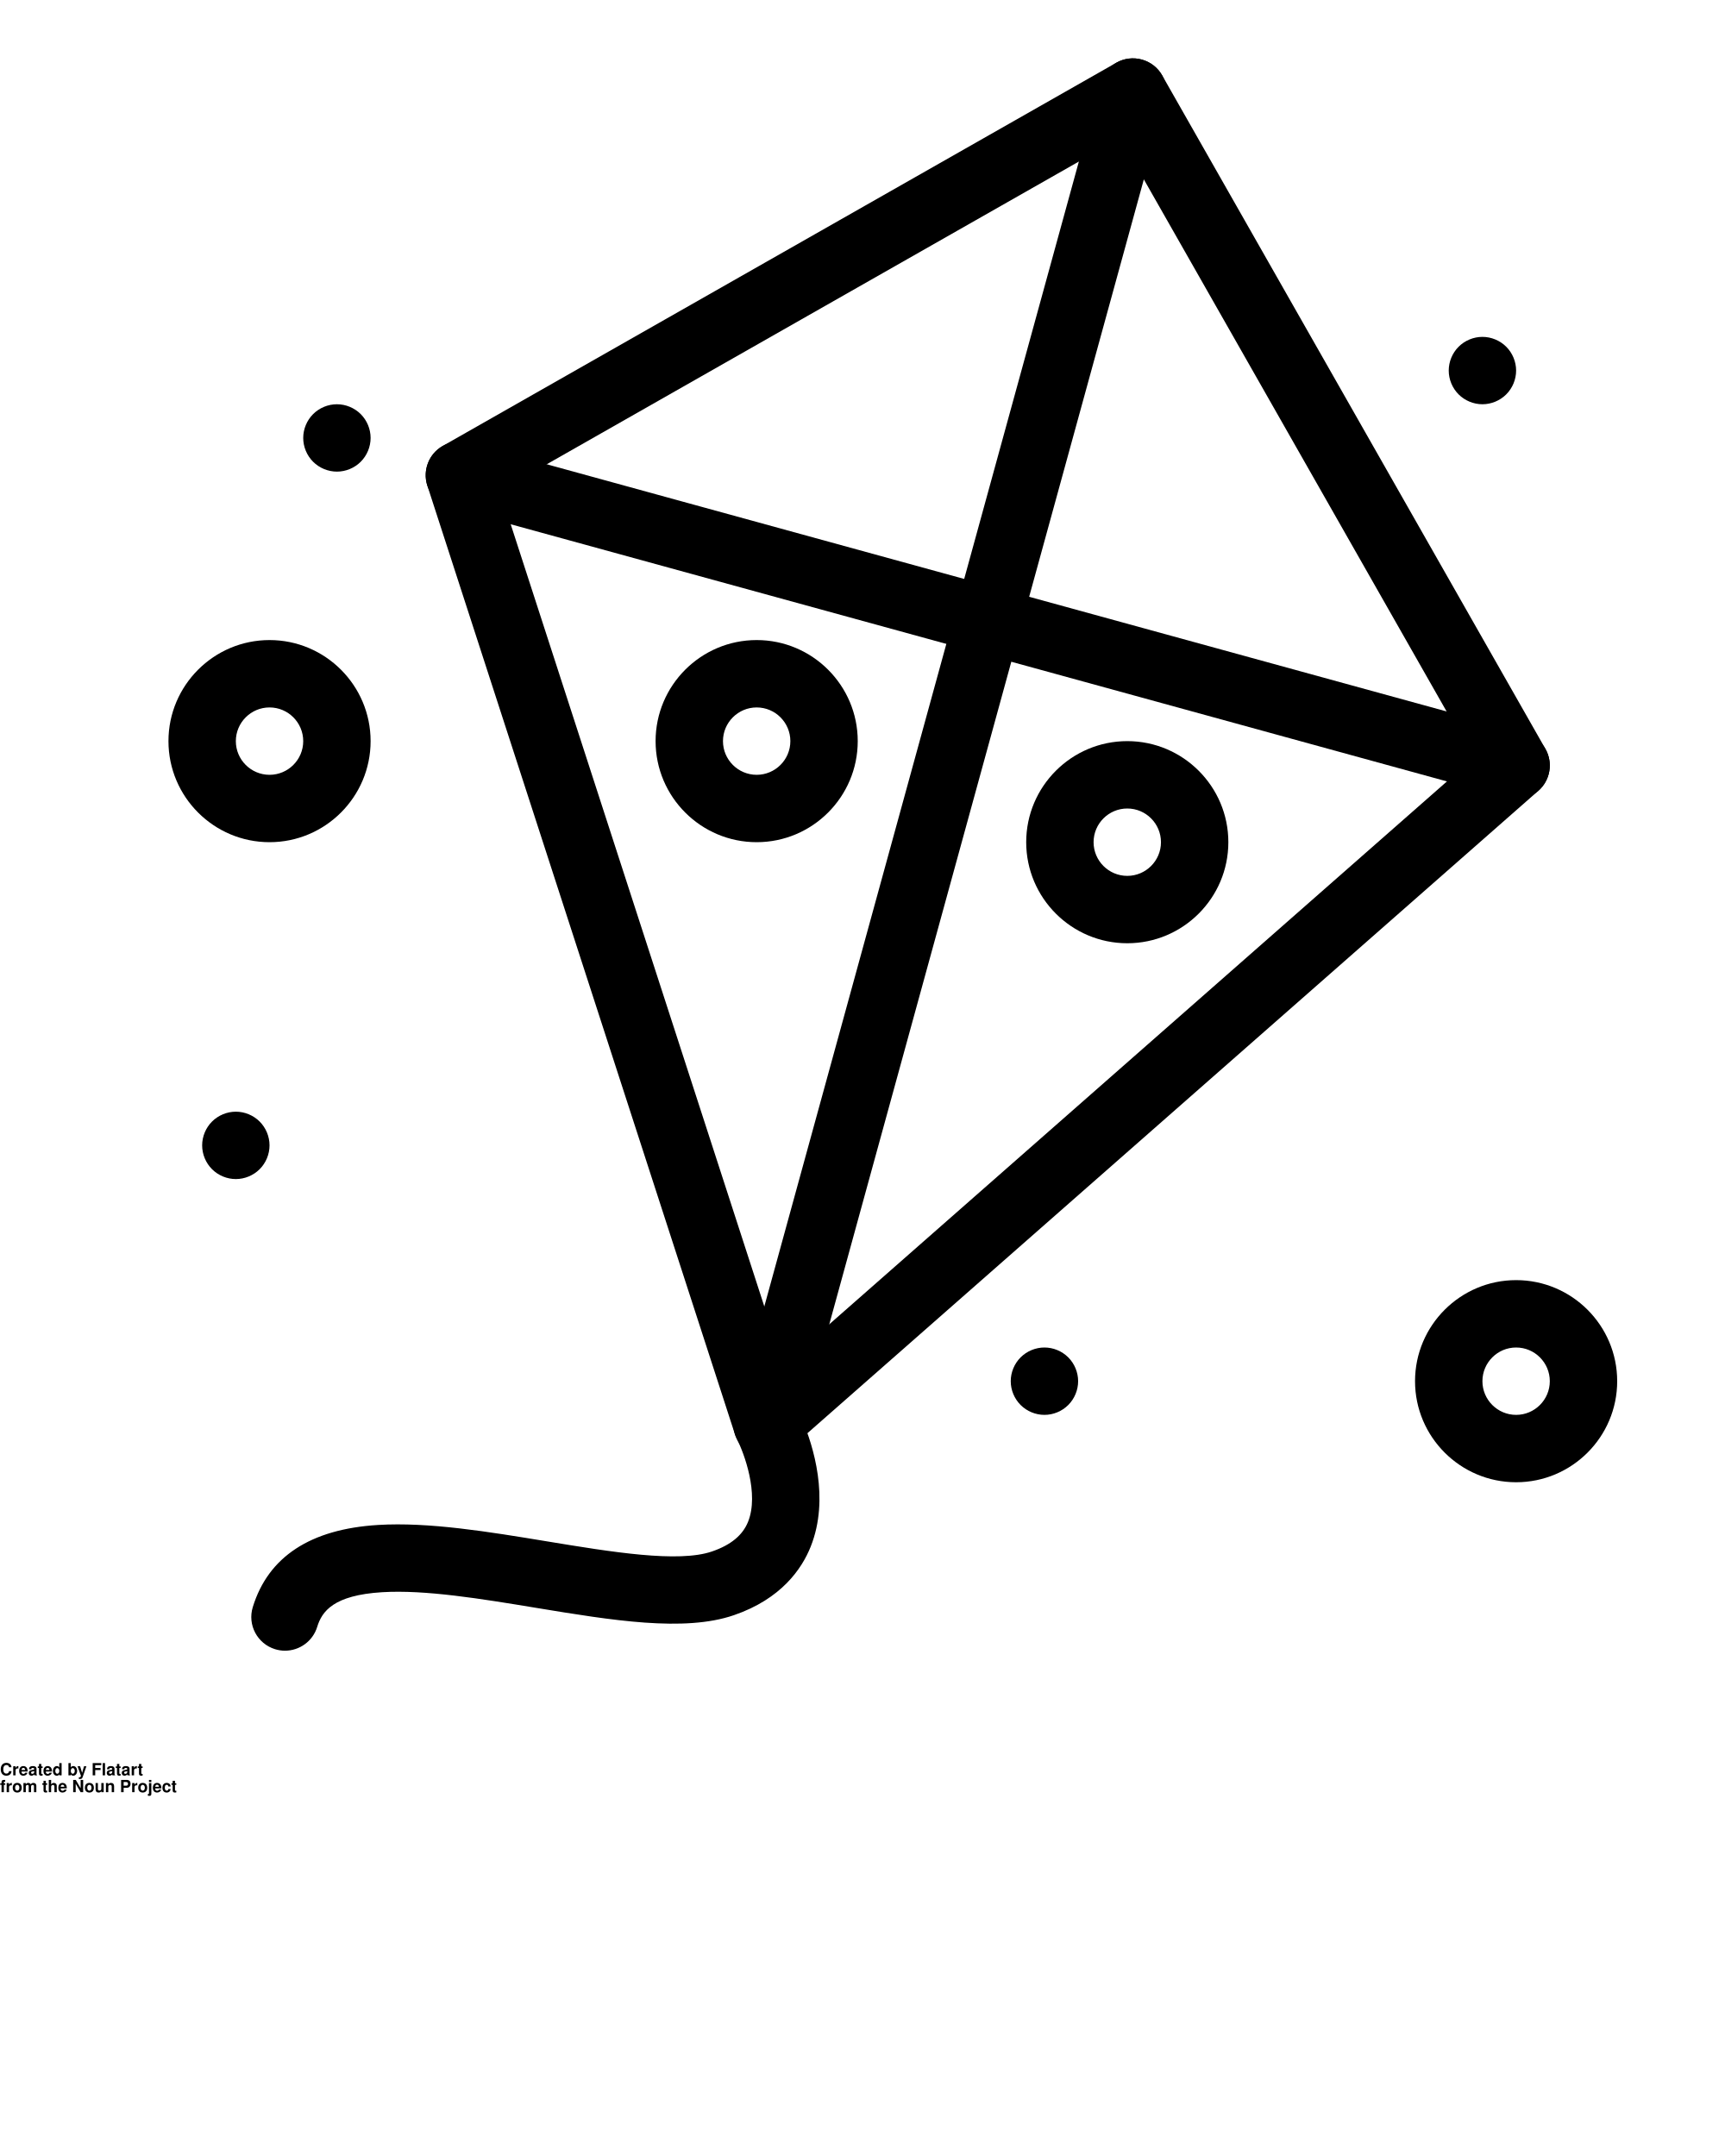
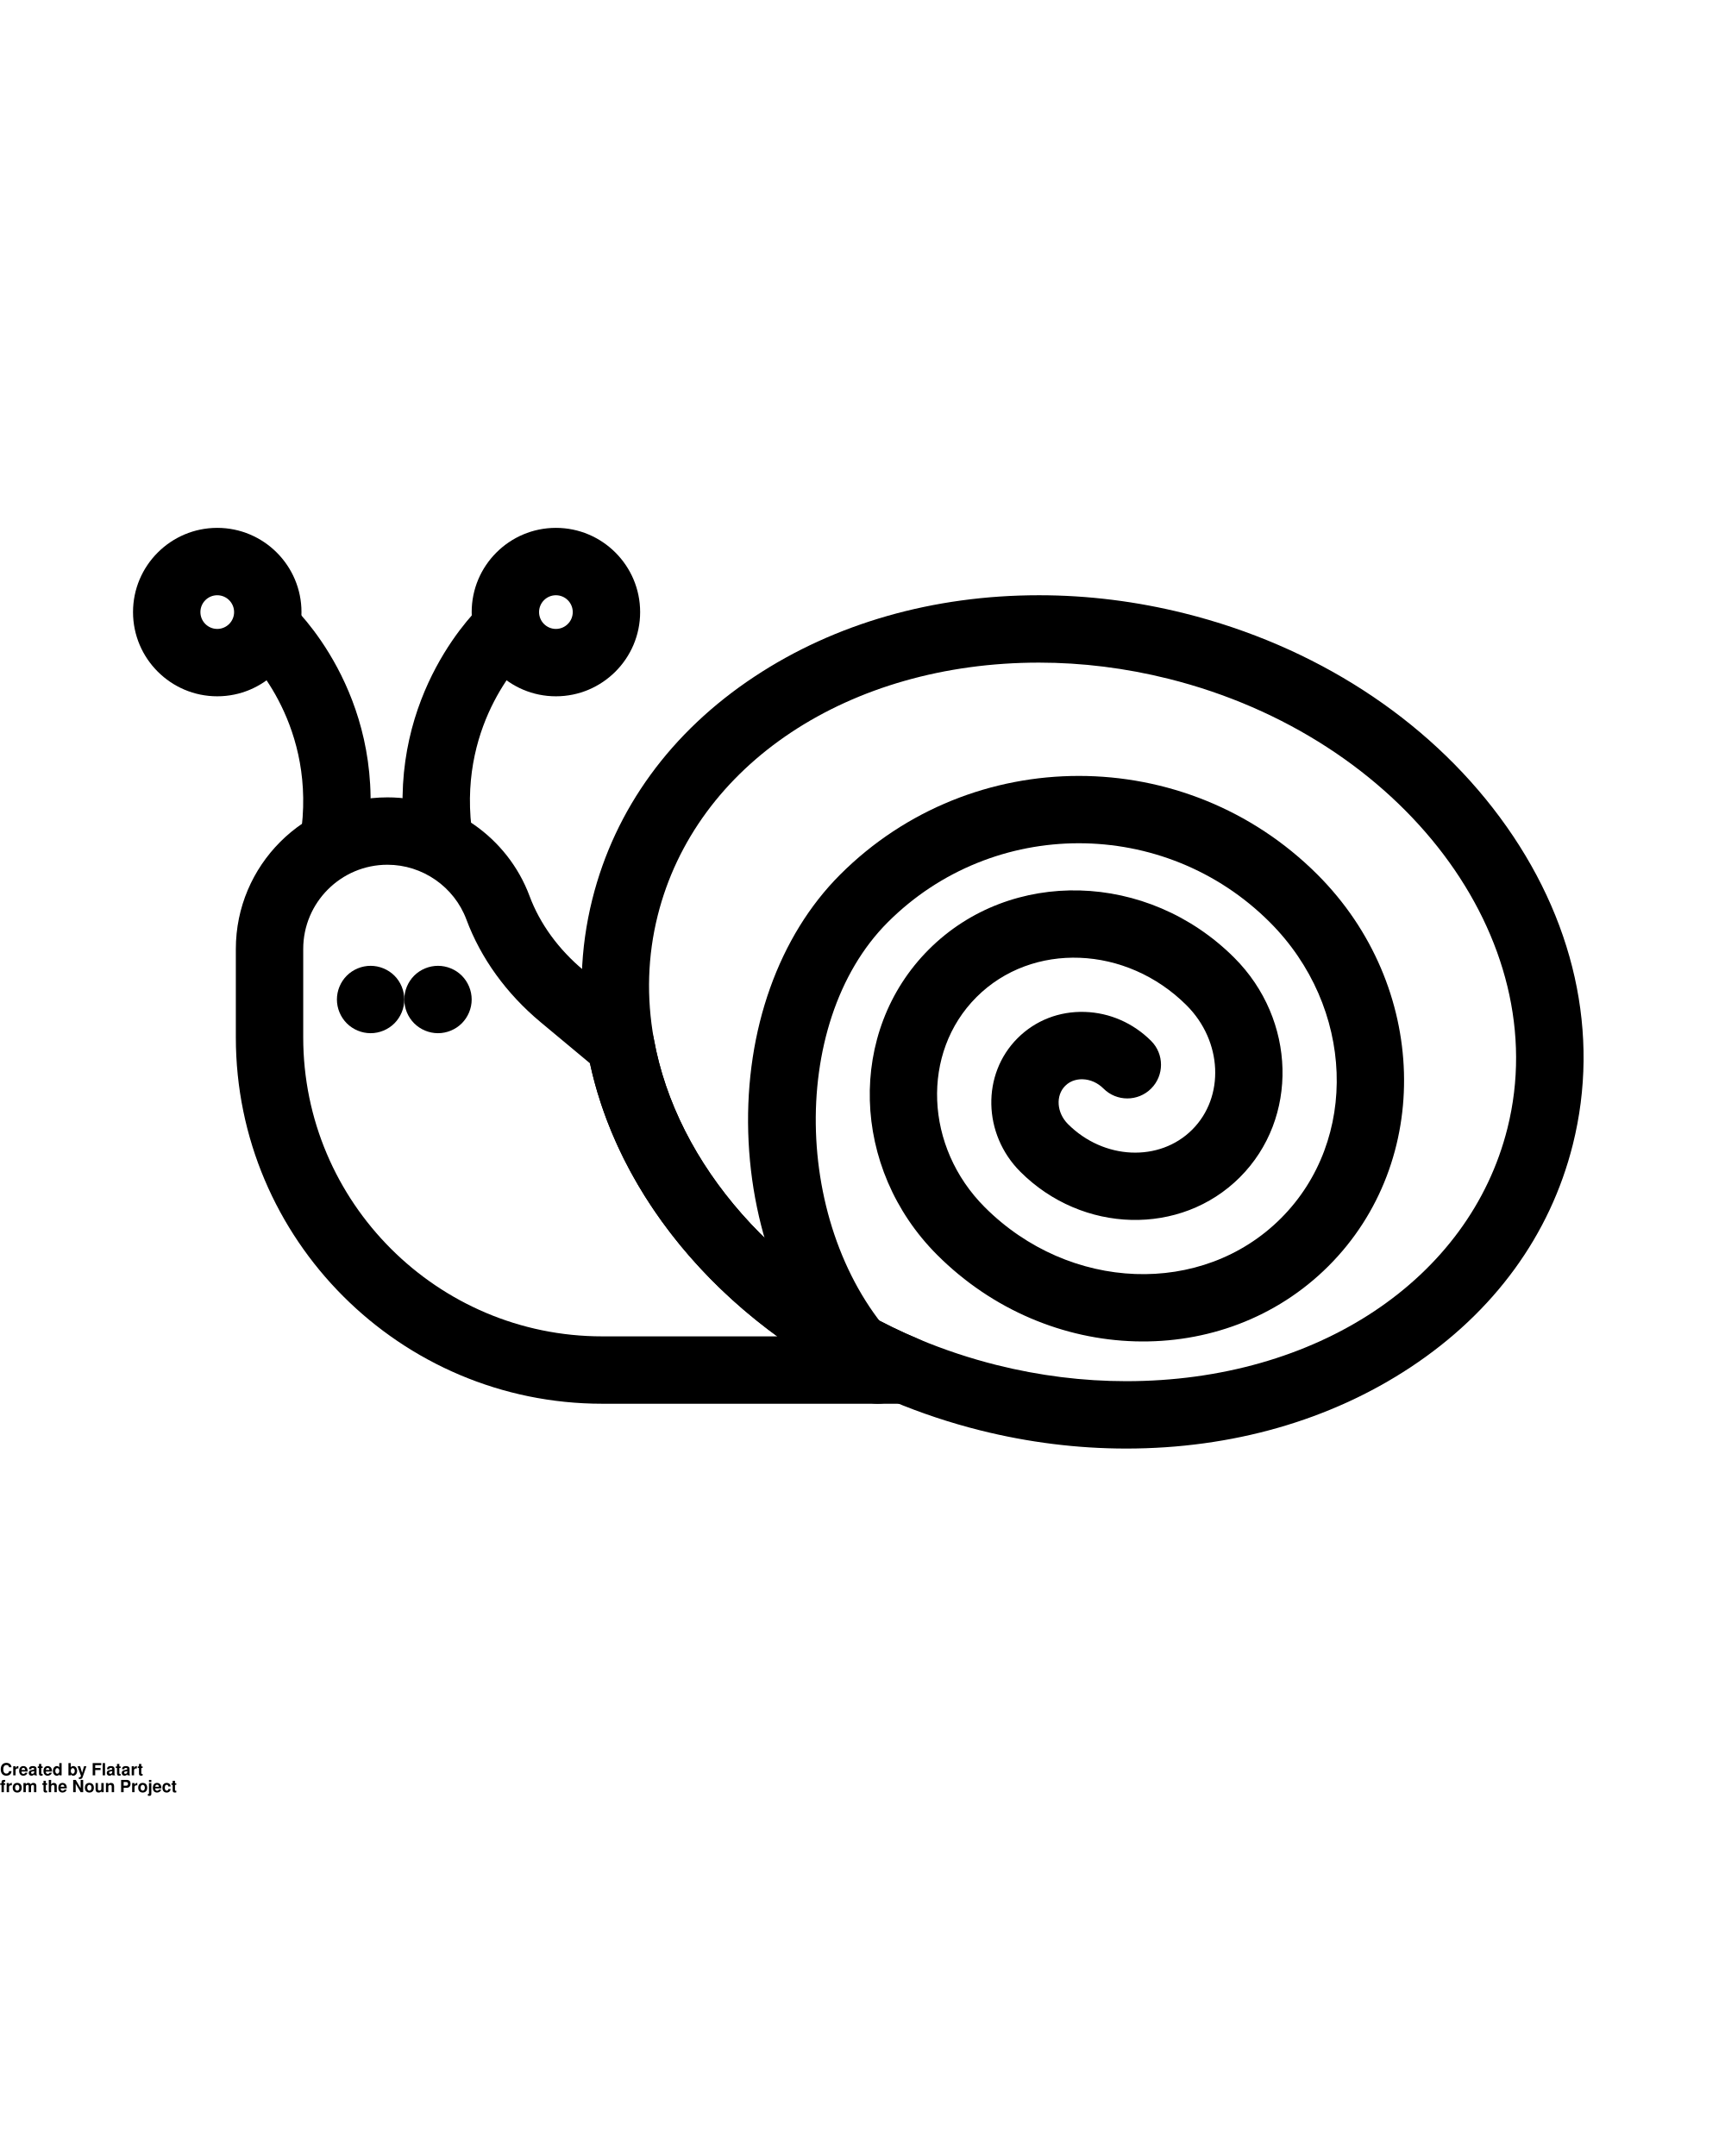
<svg xmlns="http://www.w3.org/2000/svg" version="1.1" x="0px" y="0px" viewBox="0 0 512 640" style="enable-background:new 0 0 512 512;" xml:space="preserve">
  <g>
    <g>
      <g>
-         <path d="M227.648,432.677c-0.884,0-1.774-0.117-2.648-0.357c-3.246-0.892-5.826-3.356-6.864-6.559l-91.298-281.61     c-1.462-4.512,0.445-9.43,4.567-11.775L331.312,18.632c4.799-2.732,10.906-1.055,13.637,3.746l113.743,199.906     c2.346,4.122,1.473,9.325-2.089,12.456L234.25,430.188C232.403,431.812,230.048,432.677,227.648,432.677z M148.375,145.73     l84.095,259.394l204.81-180.028L332.511,40.96L148.375,145.73z" />
+         <path d="M268.728,416.695H178.75C118.785,416.695,70,367.91,70,307.945v-26.25c0-24.813,20.187-45,45-45     c18.705,0,35.657,11.774,42.182,29.298c3.062,8.224,8.609,15.845,16.043,22.039l17.41,14.509     c1.805,1.504,3.022,3.596,3.439,5.907c6.746,37.393,36.836,71.506,78.526,89.028c4.39,1.845,6.869,6.528,5.929,11.195     S273.488,416.695,268.728,416.695z M115,256.695c-13.785,0-25,11.215-25,25v26.25c0,48.937,39.813,88.75,88.75,88.75h51.951     c-28.694-20.895-48.87-49.803-55.588-81.056l-14.69-12.242c-10.106-8.422-17.708-18.942-21.983-30.426     C134.814,263.236,125.395,256.695,115,256.695z" />
      </g>
      <g>
-         <path d="M450.006,237.232c-0.877,0-1.769-0.116-2.655-0.36l-313.649-86.163c-5.326-1.463-8.457-6.966-6.994-12.292     c1.463-5.326,6.97-8.457,12.292-6.994l313.65,86.163c5.325,1.463,8.456,6.966,6.993,12.292     C458.424,234.317,454.396,237.232,450.006,237.232z" />
+         <path d="M334.249,430c-0.002,0-0.003,0-0.005,0c-14.414-0.001-28.97-1.814-43.265-5.391c-8.916-2.231-17.706-5.156-26.126-8.695     c-47.863-20.115-82.526-59.934-90.461-103.915c-2.741-15.196-2.266-30.356,1.414-45.061     c6.721-26.861,23.375-49.722,48.163-66.109c23.883-15.789,53.077-24.135,84.427-24.135c14.412,0,28.969,1.814,43.265,5.391     c38.517,9.638,71.71,31.105,93.465,60.45c22.194,29.938,29.904,64.465,21.709,97.221c-6.722,26.862-23.376,49.723-48.164,66.11     C394.789,421.654,365.596,430,334.249,430z M308.396,196.695c-56.462,0-101.949,30.18-113.188,75.098     c-2.986,11.936-3.368,24.269-1.133,36.655c6.746,37.393,36.836,71.507,78.527,89.028c7.484,3.145,15.301,5.746,23.232,7.73     c12.708,3.18,25.631,4.792,38.41,4.793c56.462,0.002,101.948-30.178,113.188-75.099     c14.054-56.165-31.088-116.015-100.627-133.414C334.097,198.308,321.174,196.695,308.396,196.695z" />
      </g>
      <g>
-         <path d="M84.591,490.003c-0.974,0-1.964-0.144-2.944-0.445c-5.278-1.624-8.241-7.22-6.617-12.498     c4.601-14.953,17.11-23.156,37.181-24.382c15.04-0.918,32.849,2.019,50.077,4.858c19.206,3.165,39.066,6.439,49.049,3.007     c5.583-1.919,9.08-4.797,10.693-8.799c3.35-8.309-1.221-20.485-3.265-24.476c-1.14-2.226-1.422-4.83-0.759-7.241L326.614,24.674     c1.462-5.326,6.964-8.458,12.292-6.994c5.325,1.463,8.456,6.966,6.993,12.292L238.255,421.815     c3.014,7.185,8.098,22.931,2.37,37.293c-2.639,6.616-8.735,15.519-22.787,20.349c-14.756,5.072-36.151,1.548-58.804-2.188     c-16.134-2.66-32.817-5.41-45.605-4.629c-14.472,0.884-17.869,5.702-19.284,10.3C92.822,487.239,88.865,490.002,84.591,490.003z" />
+         <path d="M129.988,256.696c-5.012,0-9.336-3.759-9.922-8.858c-4.86-42.245,22.026-67.458,23.173-68.511     c4.069-3.734,10.395-3.463,14.129,0.606c3.724,4.057,3.465,10.358-0.57,14.097c-0.928,0.873-20.517,19.763-16.863,51.522     c0.631,5.487-3.305,10.446-8.792,11.078C130.755,256.674,130.369,256.696,129.988,256.696z" />
      </g>
      <g>
-         <path d="M224.587,250c-16.542,0-30-13.458-30-30s13.458-30,30-30s30,13.458,30,30S241.129,250,224.587,250z M224.587,210     c-5.514,0-10,4.486-10,10s4.486,10,10,10s10-4.486,10-10S230.102,210,224.587,210z" />
+         <path d="M165,206.695c-13.785,0-25-11.215-25-25s11.215-25,25-25s25,11.215,25,25S178.785,206.695,165,206.695z M165,176.695     c-2.757,0-5,2.243-5,5s2.243,5,5,5s5-2.243,5-5S167.757,176.695,165,176.695z" />
      </g>
      <g>
-         <path d="M334.588,280c-16.542,0-30-13.458-30-30s13.458-30,30-30s30,13.458,30,30S351.13,280,334.588,280z M334.588,240     c-5.514,0-10,4.486-10,10s4.486,10,10,10s10-4.486,10-10S340.102,240,334.588,240z" />
+         <path d="M99.496,256.696c-0.382,0-0.767-0.022-1.156-0.066c-5.486-0.631-9.423-5.591-8.792-11.078     c3.708-32.23-16.622-51.301-16.827-51.489c-4.069-3.735-4.34-10.061-0.605-14.129c3.734-4.069,10.06-4.34,14.129-0.606     c1.147,1.053,28.033,26.266,23.173,68.511C108.831,252.937,104.506,256.696,99.496,256.696z" />
      </g>
      <g>
-         <path d="M450,440c-16.542,0-30-13.458-30-30s13.458-30,30-30s30,13.458,30,30S466.542,440,450,440z M450,400     c-5.514,0-10,4.486-10,10s4.486,10,10,10s10-4.486,10-10S455.514,400,450,400z" />
+         <path d="M64.483,206.695c-13.785,0-25-11.215-25-25s11.215-25,25-25s25,11.215,25,25S78.268,206.695,64.483,206.695z      M64.483,176.695c-2.757,0-5,2.243-5,5s2.243,5,5,5s5-2.243,5-5S67.24,176.695,64.483,176.695z" />
      </g>
      <g>
-         <path d="M80,250c-16.542,0-30-13.458-30-30s13.458-30,30-30s30,13.458,30,30S96.542,250,80,250z M80,210c-5.514,0-10,4.486-10,10     s4.486,10,10,10s10-4.486,10-10S85.514,210,80,210z" />
+         <path d="M130,306.7c-2.63,0-5.21-1.07-7.07-2.931c-1.86-1.859-2.93-4.439-2.93-7.069c0-2.641,1.07-5.221,2.93-7.08     c1.86-1.86,4.44-2.92,7.07-2.92c2.63,0,5.21,1.06,7.07,2.92c1.86,1.87,2.93,4.439,2.93,7.08c0,2.63-1.07,5.199-2.93,7.069     C135.21,305.63,132.63,306.7,130,306.7z" />
      </g>
      <g>
-         <path d="M70,350c-2.63,0-5.21-1.07-7.07-2.931C61.07,345.21,60,342.63,60,340s1.07-5.21,2.93-7.07c1.86-1.86,4.44-2.93,7.07-2.93     c2.63,0,5.21,1.069,7.07,2.93S80,337.37,80,340s-1.07,5.21-2.93,7.069C75.21,348.93,72.63,350,70,350z" />
+         <path d="M110,306.7c-2.63,0-5.21-1.07-7.07-2.931c-1.86-1.87-2.93-4.439-2.93-7.069c0-2.641,1.07-5.221,2.93-7.08     c1.86-1.86,4.44-2.92,7.07-2.92c2.63,0,5.21,1.06,7.07,2.92c1.86,1.859,2.93,4.439,2.93,7.08c0,2.63-1.07,5.199-2.93,7.069     C115.21,305.63,112.63,306.7,110,306.7z" />
      </g>
      <g>
-         <path d="M310,420c-2.63,0-5.21-1.07-7.07-2.931c-1.86-1.859-2.93-4.439-2.93-7.069s1.069-5.21,2.93-7.07S307.37,400,310,400     s5.21,1.069,7.069,2.93c1.86,1.86,2.931,4.44,2.931,7.07s-1.07,5.21-2.931,7.069C315.21,418.93,312.63,420,310,420z" />
-       </g>
-       <g>
-         <path d="M440,120c-2.63,0-5.21-1.07-7.07-2.93S430,112.63,430,110c0-2.63,1.069-5.21,2.93-7.07c1.86-1.86,4.44-2.93,7.07-2.93     s5.21,1.07,7.069,2.93c1.86,1.86,2.931,4.44,2.931,7.07c0,2.63-1.07,5.21-2.931,7.07C445.21,118.93,442.63,120,440,120z" />
-       </g>
-       <g>
-         <path d="M100,140c-2.63,0-5.21-1.07-7.07-2.93C91.07,135.21,90,132.63,90,130c0-2.63,1.07-5.21,2.93-7.07     c1.86-1.86,4.44-2.93,7.07-2.93c2.63,0,5.21,1.07,7.07,2.93c1.86,1.86,2.93,4.44,2.93,7.07c0,2.63-1.07,5.21-2.93,7.07     S102.63,140,100,140z" />
+         <g>
+           <path d="M260.543,416.695c-2.56,0-5.118-0.977-7.071-2.929c-19.091-19.092-30.532-47.39-31.39-77.64      c-0.862-30.417,9.082-58.302,27.283-76.503c39.062-39.06,102.617-39.059,141.677,0c32.938,32.938,34.414,85.055,3.292,116.177      c-31.123,31.122-83.238,29.645-116.177-3.293c-25.676-25.677-26.782-66.349-2.466-90.665      c24.316-24.315,64.987-23.209,90.665,2.467c18.421,18.422,19.162,47.654,1.651,65.165c-17.51,17.51-46.743,16.771-65.165-1.651      c-11.153-11.155-11.519-28.938-0.814-39.643c5.27-5.27,12.362-8.042,19.973-7.795c7.368,0.235,14.354,3.293,19.67,8.609      c3.905,3.905,3.905,10.237,0,14.143c-3.906,3.904-10.236,3.904-14.143,0c-1.708-1.709-3.898-2.689-6.167-2.763      c-1.173-0.031-3.409,0.166-5.19,1.947c-2.907,2.907-2.541,8.003,0.814,11.359c10.622,10.622,27.168,11.362,36.88,1.65      c9.713-9.713,8.972-26.257-1.651-36.88c-17.878-17.881-45.864-18.986-62.38-2.467c-16.519,16.519-15.412,44.502,2.466,62.38      c25.141,25.14,64.568,26.617,87.892,3.293c23.324-23.324,21.848-62.752-3.292-87.892c-31.263-31.265-82.131-31.263-113.392,0      c-30.153,30.153-28.081,93.67,4.106,125.857c3.905,3.905,3.905,10.237,0,14.143      C265.661,415.719,263.102,416.695,260.543,416.695z" />
+         </g>
      </g>
    </g>
  </g>
  <text x="0" y="527" fill="#000000" font-size="5px" font-weight="bold" font-family="'Helvetica Neue', Helvetica, Arial-Unicode, Arial, Sans-serif">Created by Flatart</text>
  <text x="0" y="532" fill="#000000" font-size="5px" font-weight="bold" font-family="'Helvetica Neue', Helvetica, Arial-Unicode, Arial, Sans-serif">from the Noun Project</text>
</svg>
